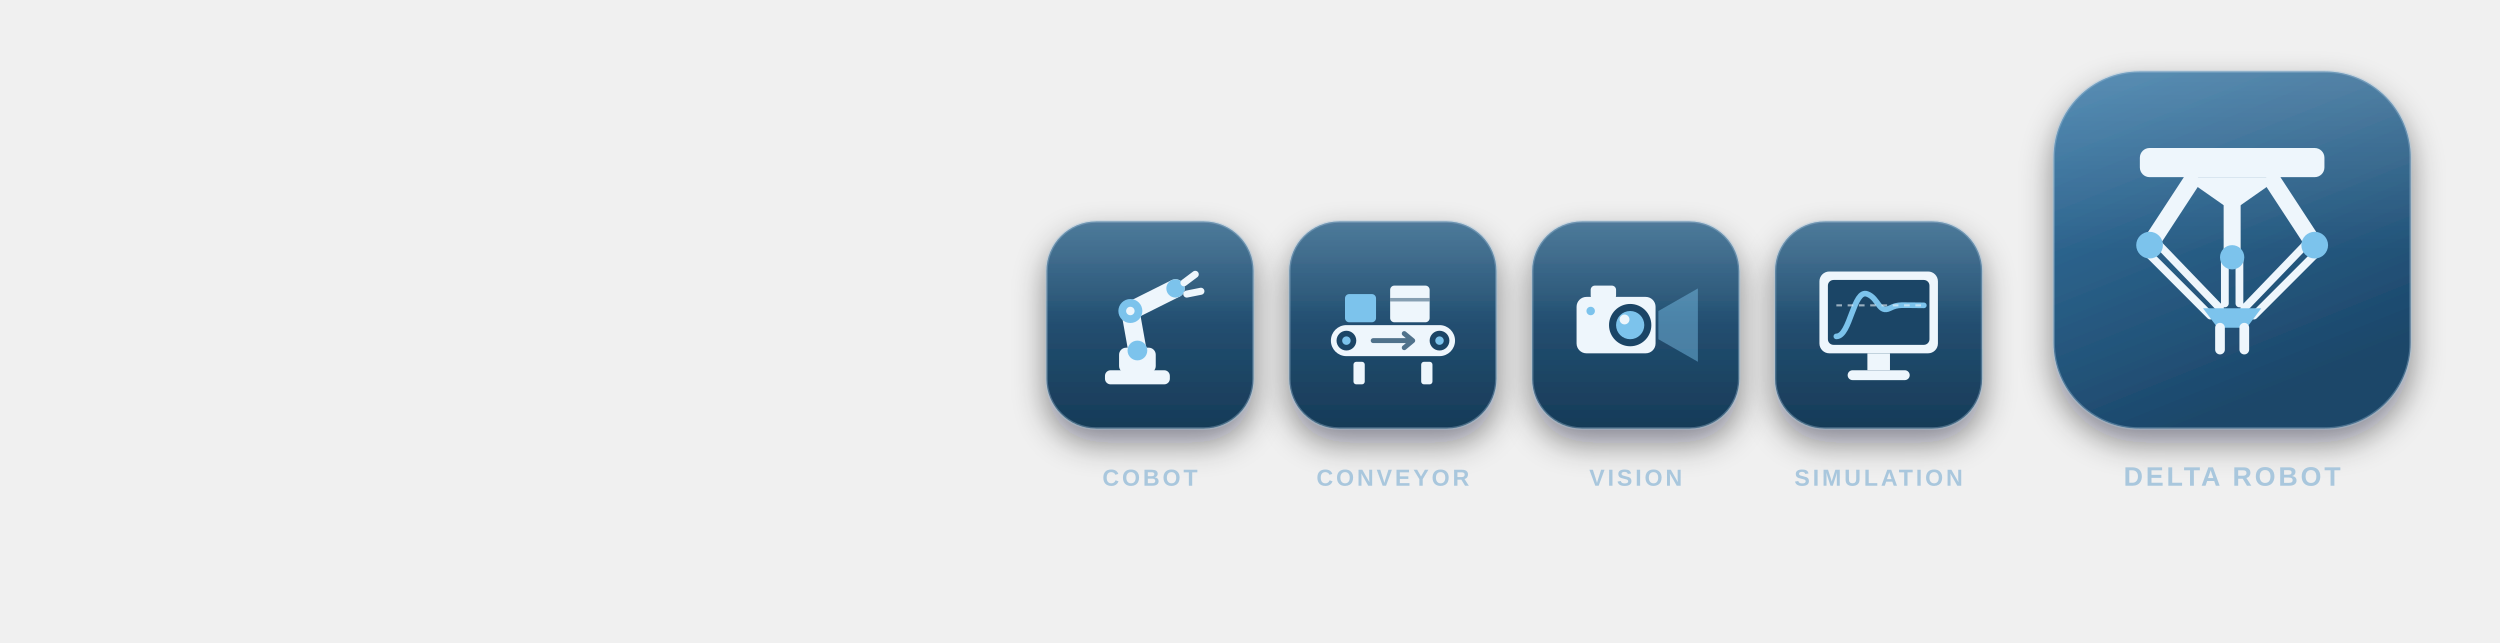
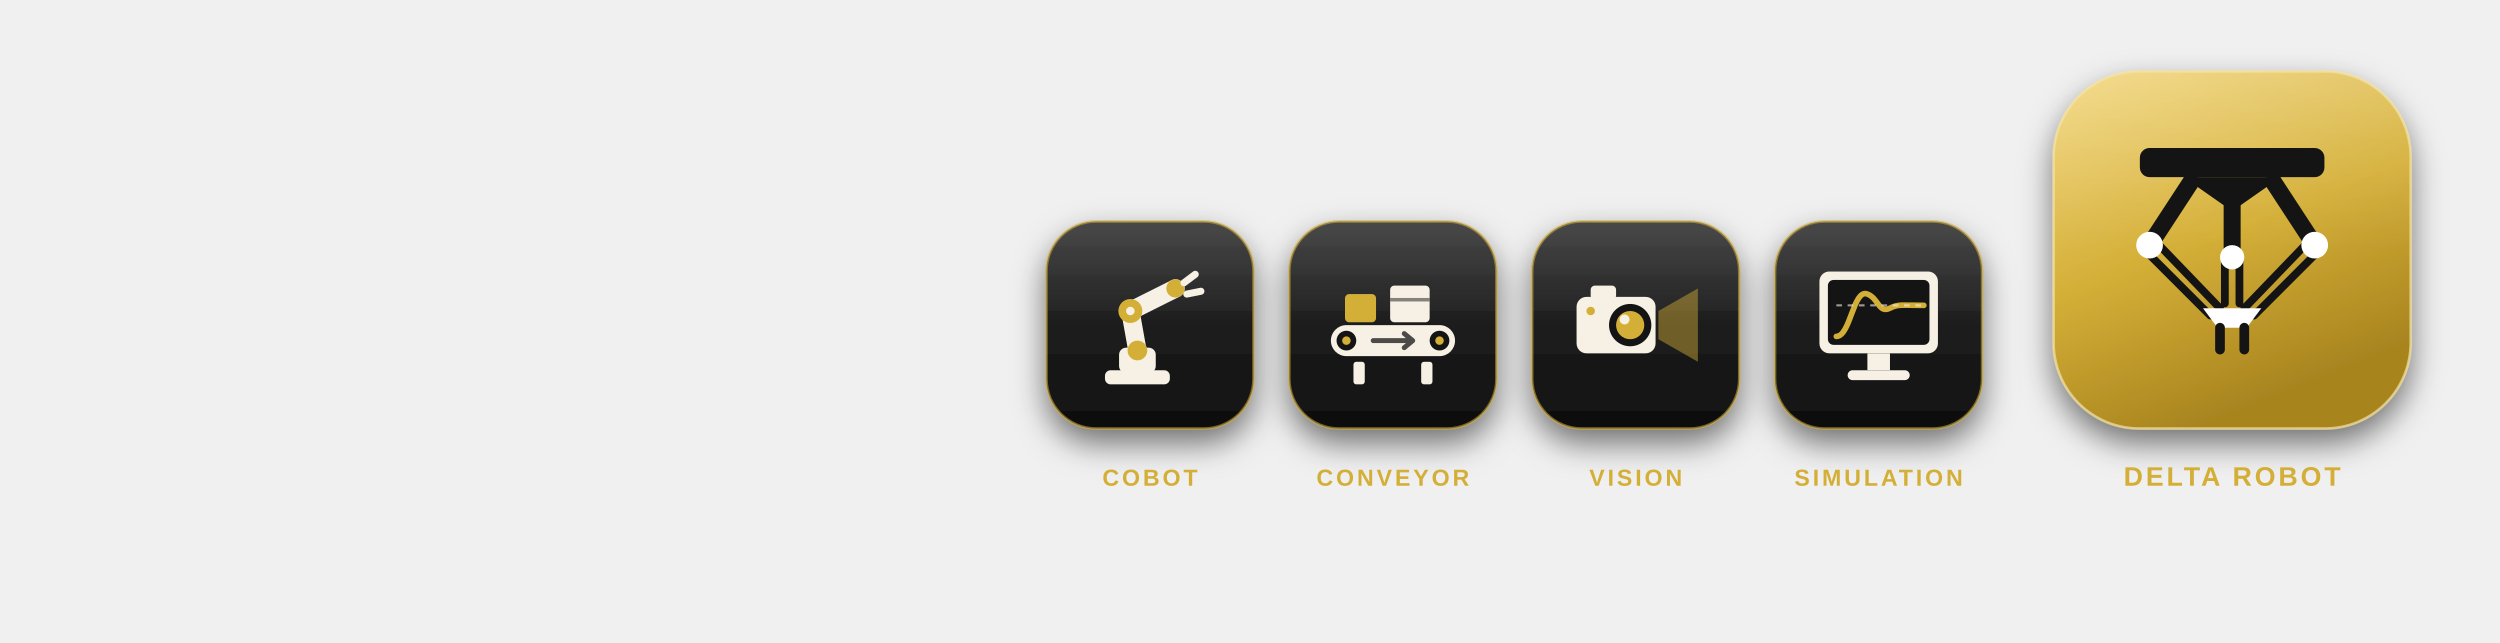
<svg xmlns="http://www.w3.org/2000/svg" viewBox="0 0 1400 360">
  <defs>
    <linearGradient id="fondoChico" x1="0" y1="0" x2="0" y2="1">
-       <stop offset="0" stop-color="#2d6187" />
-       <stop offset="1" stop-color="#173b58" />
+       <stop offset="0" stop-color="#2c2c2c" />
+       <stop offset="1" stop-color="#0f0f0f" />
    </linearGradient>
    <linearGradient id="fondoGrande" x1="0" y1="0" x2="0.4" y2="1">
-       <stop offset="0" stop-color="#3a7aa8" />
-       <stop offset="1" stop-color="#1b4669" />
+       <stop offset="0" stop-color="#f3d77f" />
+       <stop offset="0.55" stop-color="#d4af37" />
+       <stop offset="1" stop-color="#a8841f" />
    </linearGradient>
    <linearGradient id="brillo" x1="0" y1="0" x2="0" y2="1">
-       <stop offset="0" stop-color="#ffffff" stop-opacity="0.16" />
+       <stop offset="0" stop-color="#ffffff" stop-opacity="0.14" />
      <stop offset="0.5" stop-color="#ffffff" stop-opacity="0" />
    </linearGradient>
    <filter id="sombra" x="-30%" y="-30%" width="160%" height="170%">
-       <feDropShadow dx="0" dy="8" stdDeviation="9" flood-color="#000814" flood-opacity="0.45" />
+       <feDropShadow dx="0" dy="8" stdDeviation="9" flood-color="#000000" flood-opacity="0.55" />
    </filter>
  </defs>
  <g filter="url(#sombra)">
    <rect x="586" y="124" width="116" height="116" rx="27.84" fill="url(#fondoChico)" />
  </g>
-   <rect x="586" y="124" width="116" height="116" rx="27.84" fill="url(#brillo)" stroke="#a9c7dd" stroke-opacity="0.35" stroke-width="1.5" />
+   <rect x="586" y="124" width="116" height="116" rx="27.84" fill="url(#brillo)" stroke="#d4af37" stroke-opacity="0.55" stroke-width="1.5" />
  <g transform="translate(604.56,142.56) scale(0.79)">
-     <rect x="18" y="82" width="46" height="10" rx="4" fill="#eef6fc" />
-     <rect x="28" y="66" width="26" height="18" rx="5" fill="#eef6fc" />
-     <path d="M41,68 L36,40 M36,40 L68,24" stroke="#eef6fc" stroke-width="13" stroke-linecap="round" />
-     <circle cx="41" cy="68" r="7" fill="#7cc3ec" />
-     <circle cx="36" cy="40" r="8.5" fill="#7cc3ec" />
-     <circle cx="36" cy="40" r="3" fill="#eef6fc" />
-     <circle cx="68" cy="24" r="6.5" fill="#7cc3ec" />
-     <path d="M74,20 L82,14 M76,28 L86,26" stroke="#eef6fc" stroke-width="5" stroke-linecap="round" />
+     <rect x="18" y="82" width="46" height="10" rx="4" fill="#f6f1e4" />
+     <rect x="28" y="66" width="26" height="18" rx="5" fill="#f6f1e4" />
+     <path d="M41,68 L36,40 M36,40 L68,24" stroke="#f6f1e4" stroke-width="13" stroke-linecap="round" />
+     <circle cx="41" cy="68" r="7" fill="#d4af37" />
+     <circle cx="36" cy="40" r="8.5" fill="#d4af37" />
+     <circle cx="36" cy="40" r="3" fill="#f6f1e4" />
+     <circle cx="68" cy="24" r="6.5" fill="#d4af37" />
+     <path d="M74,20 L82,14 M76,28 L86,26" stroke="#f6f1e4" stroke-width="5" stroke-linecap="round" />
  </g>
-   <text x="644" y="272" font-family="Segoe UI, Arial, sans-serif" font-size="13" font-weight="700" letter-spacing="1.6" fill="#a9c7dd" text-anchor="middle">COBOT</text>
+   <text x="644" y="272" font-family="Segoe UI, Arial, sans-serif" font-size="13" font-weight="700" letter-spacing="1.6" fill="#d4af37" text-anchor="middle">COBOT</text>
  <g filter="url(#sombra)">
    <rect x="722" y="124" width="116" height="116" rx="27.84" fill="url(#fondoChico)" />
  </g>
-   <rect x="722" y="124" width="116" height="116" rx="27.84" fill="url(#brillo)" stroke="#a9c7dd" stroke-opacity="0.35" stroke-width="1.5" />
+   <rect x="722" y="124" width="116" height="116" rx="27.84" fill="url(#brillo)" stroke="#d4af37" stroke-opacity="0.55" stroke-width="1.5" />
  <g transform="translate(740.56,142.56) scale(0.79)">
-     <rect x="16" y="28" width="22" height="20" rx="3" fill="#7cc3ec" />
-     <rect x="48" y="22" width="28" height="26" rx="3" fill="#eef6fc" />
-     <path d="M48,32 h28" stroke="#1b4566" stroke-width="2.5" opacity="0.5" />
-     <rect x="6" y="50" width="88" height="22" rx="11" fill="#eef6fc" />
-     <circle cx="17" cy="61" r="7" fill="#1b4566" />
-     <circle cx="83" cy="61" r="7" fill="#1b4566" />
-     <circle cx="17" cy="61" r="3" fill="#7cc3ec" />
-     <circle cx="83" cy="61" r="3" fill="#7cc3ec" />
-     <path d="M36,61 h28 M58,56 l6,5 l-6,5" fill="none" stroke="#1b4566" stroke-width="3.5" stroke-linecap="round" stroke-linejoin="round" opacity="0.75" />
-     <rect x="22" y="76" width="8" height="16" rx="2" fill="#eef6fc" />
-     <rect x="70" y="76" width="8" height="16" rx="2" fill="#eef6fc" />
+     <rect x="16" y="28" width="22" height="20" rx="3" fill="#d4af37" />
+     <rect x="48" y="22" width="28" height="26" rx="3" fill="#f6f1e4" />
+     <path d="M48,32 h28" stroke="#141414" stroke-width="2.5" opacity="0.5" />
+     <rect x="6" y="50" width="88" height="22" rx="11" fill="#f6f1e4" />
+     <circle cx="17" cy="61" r="7" fill="#141414" />
+     <circle cx="83" cy="61" r="7" fill="#141414" />
+     <circle cx="17" cy="61" r="3" fill="#d4af37" />
+     <circle cx="83" cy="61" r="3" fill="#d4af37" />
+     <path d="M36,61 h28 M58,56 l6,5 l-6,5" fill="none" stroke="#141414" stroke-width="3.5" stroke-linecap="round" stroke-linejoin="round" opacity="0.75" />
+     <rect x="22" y="76" width="8" height="16" rx="2" fill="#f6f1e4" />
+     <rect x="70" y="76" width="8" height="16" rx="2" fill="#f6f1e4" />
  </g>
-   <text x="780" y="272" font-family="Segoe UI, Arial, sans-serif" font-size="13" font-weight="700" letter-spacing="1.6" fill="#a9c7dd" text-anchor="middle">CONVEYOR</text>
+   <text x="780" y="272" font-family="Segoe UI, Arial, sans-serif" font-size="13" font-weight="700" letter-spacing="1.6" fill="#d4af37" text-anchor="middle">CONVEYOR</text>
  <g filter="url(#sombra)">
    <rect x="858" y="124" width="116" height="116" rx="27.84" fill="url(#fondoChico)" />
  </g>
-   <rect x="858" y="124" width="116" height="116" rx="27.84" fill="url(#brillo)" stroke="#a9c7dd" stroke-opacity="0.35" stroke-width="1.5" />
+   <rect x="858" y="124" width="116" height="116" rx="27.84" fill="url(#brillo)" stroke="#d4af37" stroke-opacity="0.55" stroke-width="1.5" />
  <g transform="translate(876.56,142.56) scale(0.79)">
-     <path d="M66,40 L94,24 L94,76 L66,60 Z" fill="#7cc3ec" opacity="0.45" />
-     <rect x="8" y="30" width="56" height="40" rx="7" fill="#eef6fc" />
-     <rect x="18" y="22" width="18" height="10" rx="3" fill="#eef6fc" />
-     <circle cx="46" cy="50" r="15" fill="#1b4566" />
-     <circle cx="46" cy="50" r="10" fill="#7cc3ec" />
-     <circle cx="42" cy="46" r="3.5" fill="#eef6fc" />
-     <circle cx="18" cy="40" r="3" fill="#7cc3ec" />
+     <path d="M66,40 L94,24 L94,76 L66,60 Z" fill="#d4af37" opacity="0.45" />
+     <rect x="8" y="30" width="56" height="40" rx="7" fill="#f6f1e4" />
+     <rect x="18" y="22" width="18" height="10" rx="3" fill="#f6f1e4" />
+     <circle cx="46" cy="50" r="15" fill="#141414" />
+     <circle cx="46" cy="50" r="10" fill="#d4af37" />
+     <circle cx="42" cy="46" r="3.5" fill="#f6f1e4" />
+     <circle cx="18" cy="40" r="3" fill="#d4af37" />
  </g>
-   <text x="916" y="272" font-family="Segoe UI, Arial, sans-serif" font-size="13" font-weight="700" letter-spacing="1.6" fill="#a9c7dd" text-anchor="middle">VISION</text>
+   <text x="916" y="272" font-family="Segoe UI, Arial, sans-serif" font-size="13" font-weight="700" letter-spacing="1.6" fill="#d4af37" text-anchor="middle">VISION</text>
  <g filter="url(#sombra)">
    <rect x="994" y="124" width="116" height="116" rx="27.84" fill="url(#fondoChico)" />
  </g>
-   <rect x="994" y="124" width="116" height="116" rx="27.84" fill="url(#brillo)" stroke="#a9c7dd" stroke-opacity="0.35" stroke-width="1.5" />
+   <rect x="994" y="124" width="116" height="116" rx="27.84" fill="url(#brillo)" stroke="#d4af37" stroke-opacity="0.55" stroke-width="1.5" />
  <g transform="translate(1012.56,142.56) scale(0.79)">
-     <rect x="8" y="12" width="84" height="58" rx="7" fill="#eef6fc" />
-     <rect x="14" y="18" width="72" height="46" rx="4" fill="#1b4566" />
-     <path d="M20,58 C30,58 32,24 42,28 C50,31 50,42 58,38 C64,35 66,36 82,36" fill="none" stroke="#7cc3ec" stroke-width="4" stroke-linecap="round" />
-     <path d="M20,36 H82" stroke="#eef6fc" stroke-width="1.5" stroke-dasharray="4 4" opacity="0.6" />
-     <rect x="42" y="70" width="16" height="12" fill="#eef6fc" />
-     <rect x="28" y="82" width="44" height="7" rx="3.5" fill="#eef6fc" />
+     <rect x="8" y="12" width="84" height="58" rx="7" fill="#f6f1e4" />
+     <rect x="14" y="18" width="72" height="46" rx="4" fill="#141414" />
+     <path d="M20,58 C30,58 32,24 42,28 C50,31 50,42 58,38 C64,35 66,36 82,36" fill="none" stroke="#d4af37" stroke-width="4" stroke-linecap="round" />
+     <path d="M20,36 H82" stroke="#f6f1e4" stroke-width="1.5" stroke-dasharray="4 4" opacity="0.6" />
+     <rect x="42" y="70" width="16" height="12" fill="#f6f1e4" />
+     <rect x="28" y="82" width="44" height="7" rx="3.5" fill="#f6f1e4" />
  </g>
-   <text x="1052" y="272" font-family="Segoe UI, Arial, sans-serif" font-size="13" font-weight="700" letter-spacing="1.6" fill="#a9c7dd" text-anchor="middle">SIMULATION</text>
+   <text x="1052" y="272" font-family="Segoe UI, Arial, sans-serif" font-size="13" font-weight="700" letter-spacing="1.6" fill="#d4af37" text-anchor="middle">SIMULATION</text>
  <g filter="url(#sombra)">
    <rect x="1150" y="40" width="200" height="200" rx="48" fill="url(#fondoGrande)" />
  </g>
-   <rect x="1150" y="40" width="200" height="200" rx="48" fill="url(#brillo)" stroke="#a9c7dd" stroke-opacity="0.35" stroke-width="1.5" />
+   <rect x="1150" y="40" width="200" height="200" rx="48" fill="url(#brillo)" stroke="#f6e3a3" stroke-opacity="0.7" stroke-width="1.5" />
  <g transform="translate(1182,72) scale(1.36)">
-     <rect x="12" y="8" width="76" height="12" rx="4" fill="#eef6fc" />
-     <path d="M30,20 L70,20 L50,34 Z" fill="#eef6fc" />
-     <g stroke="#eef6fc" stroke-linecap="round" fill="none">
+     <rect x="12" y="8" width="76" height="12" rx="4" fill="#141414" />
+     <path d="M30,20 L70,20 L50,34 Z" fill="#141414" />
+     <g stroke="#141414" stroke-linecap="round" fill="none">
      <path d="M33,22 L16,48 M67,22 L84,48 M50,32 L50,52" stroke-width="7" />
      <path d="M13,49 L41,77 M19,47 L45,74 M87,49 L59,77 M81,47 L55,74 M47,54 L47,72 M53,54 L53,72" stroke-width="3.2" />
    </g>
-     <circle cx="16" cy="48" r="5.5" fill="#7cc3ec" />
-     <circle cx="84" cy="48" r="5.5" fill="#7cc3ec" />
-     <circle cx="50" cy="53" r="5" fill="#7cc3ec" />
-     <path d="M38,74 L62,74 L56,82 L44,82 Z" fill="#7cc3ec" />
-     <path d="M45,82 v9 M55,82 v9" stroke="#eef6fc" stroke-width="4" stroke-linecap="round" />
+     <circle cx="16" cy="48" r="5.5" fill="#ffffff" />
+     <circle cx="84" cy="48" r="5.5" fill="#ffffff" />
+     <circle cx="50" cy="53" r="5" fill="#ffffff" />
+     <path d="M38,74 L62,74 L56,82 L44,82 Z" fill="#ffffff" />
+     <path d="M45,82 v9 M55,82 v9" stroke="#141414" stroke-width="4" stroke-linecap="round" />
  </g>
-   <text x="1250" y="272" font-family="Segoe UI, Arial, sans-serif" font-size="15" font-weight="700" letter-spacing="1.6" fill="#a9c7dd" text-anchor="middle">DELTA ROBOT</text>
+   <text x="1250" y="272" font-family="Segoe UI, Arial, sans-serif" font-size="15" font-weight="700" letter-spacing="1.6" fill="#d4af37" text-anchor="middle">DELTA ROBOT</text>
</svg>
